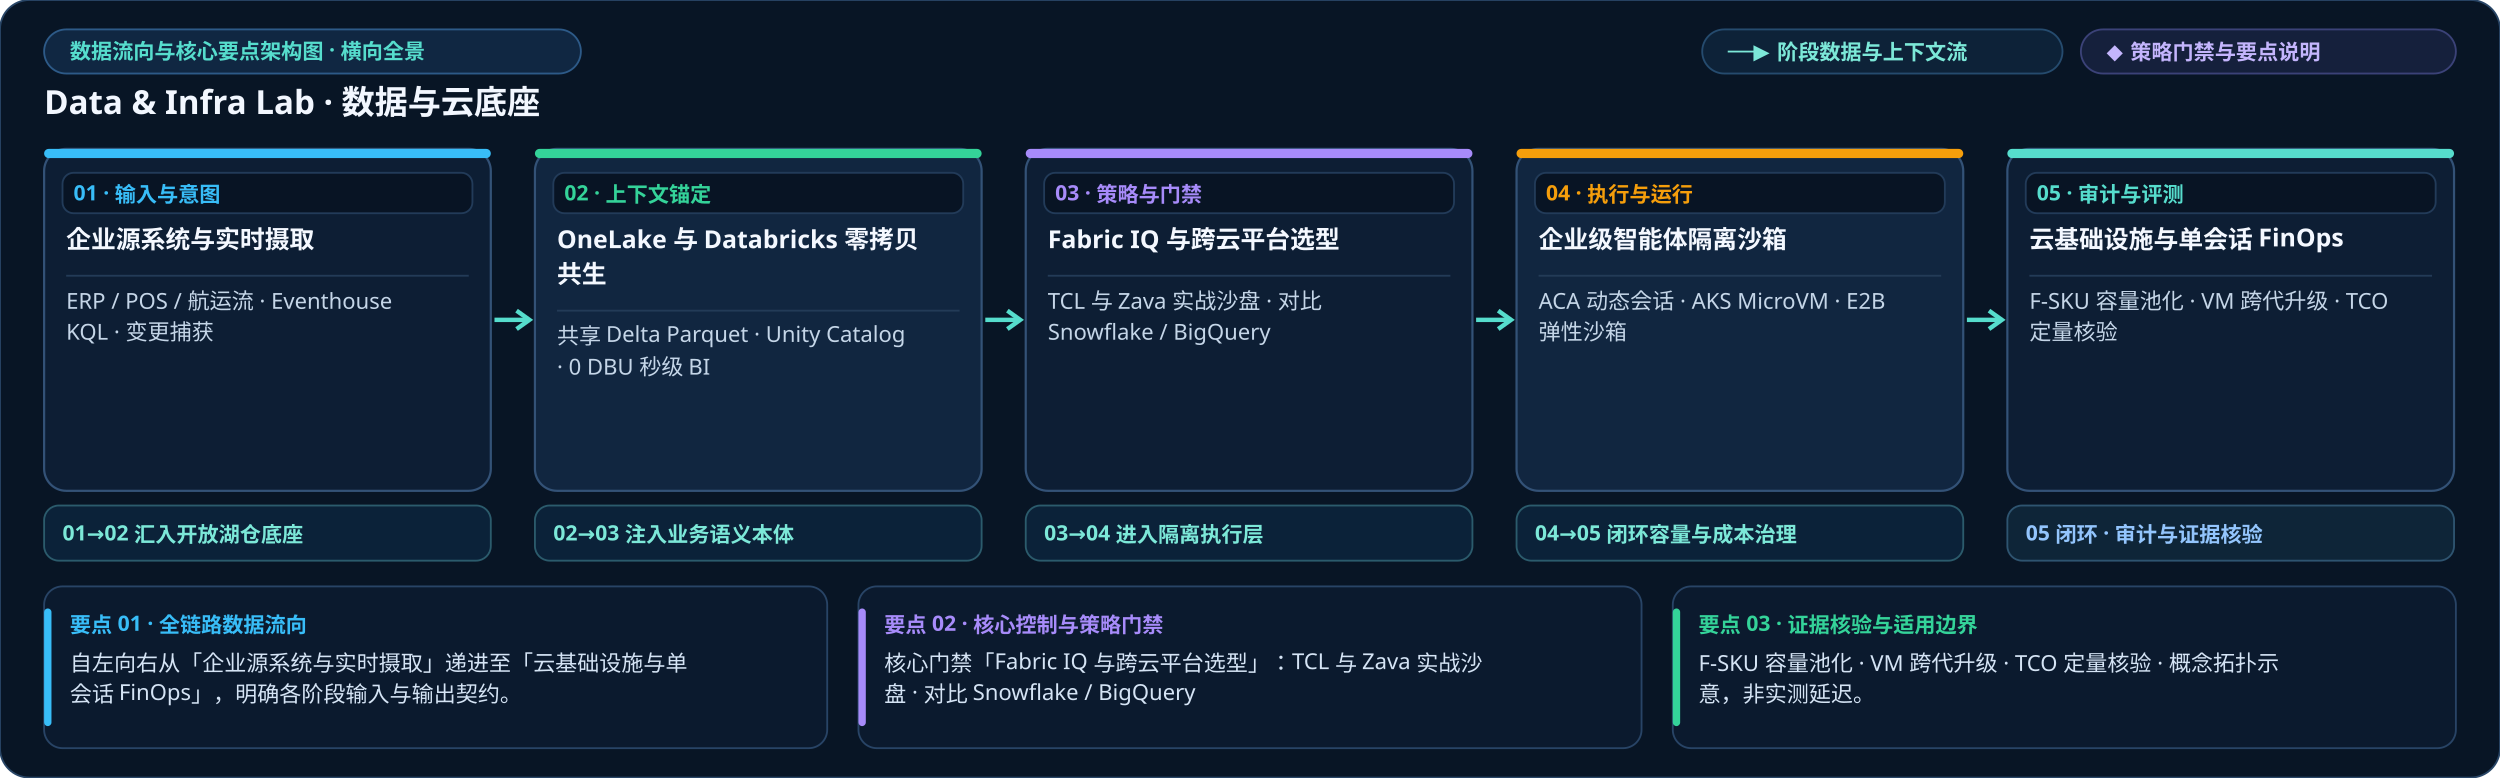
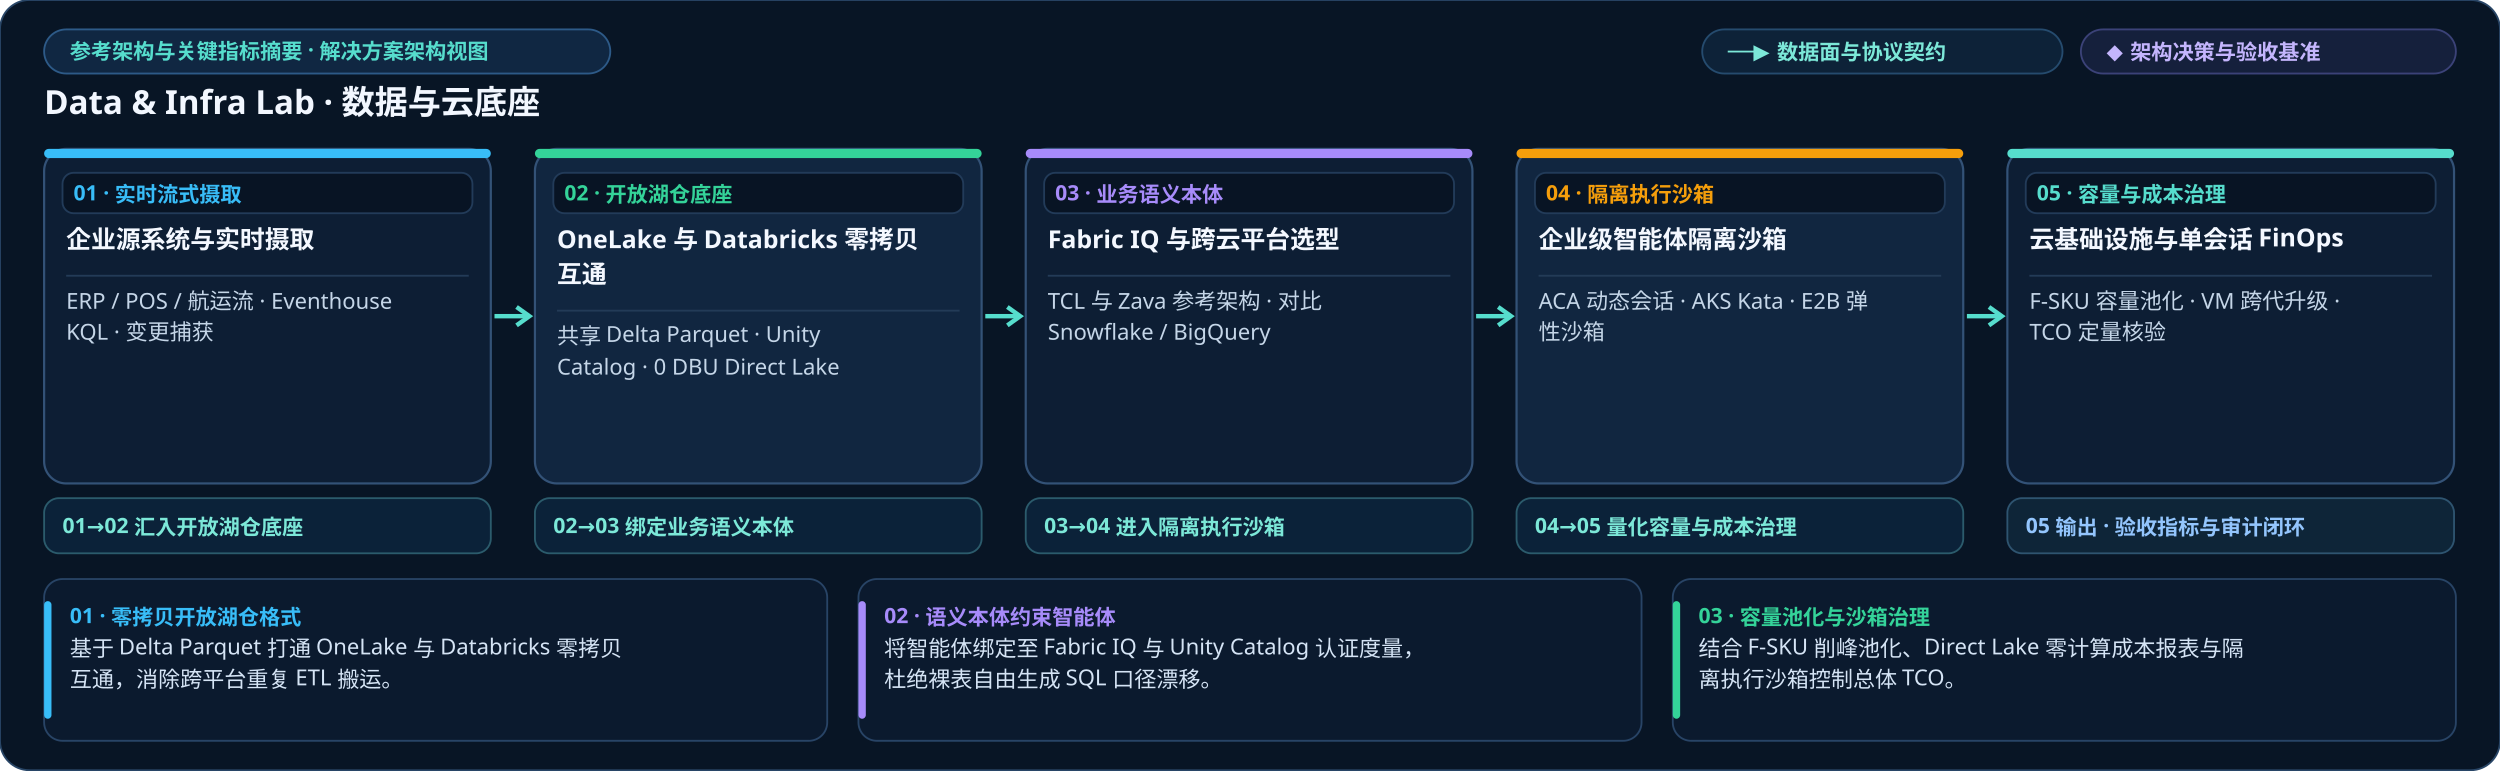
- <svg xmlns="http://www.w3.org/2000/svg" lang="zh-CN" class="knowledge-graph-wide" role="img" aria-labelledby="knowledge-f44ccfc4f220-title knowledge-f44ccfc4f220-desc" viewBox="0 0 1360 423" width="1360" style="width:100%;height:auto;margin:0 auto;font-family:system-ui,sans-serif">
-   <rect width="1360" height="423" rx="16" fill="#081525" stroke="#284566" />
-   <rect x="24" y="16" width="292" height="24" rx="12" fill="#102742" stroke="#2d5a88" />
+ <svg xmlns="http://www.w3.org/2000/svg" lang="zh-CN" class="knowledge-graph-wide" role="img" aria-labelledby="knowledge-2c4fd3635693-title knowledge-2c4fd3635693-desc" viewBox="0 0 1360 419" width="1360" style="width:100%;height:auto;margin:0 auto;font-family:system-ui,sans-serif">
+   <rect width="1360" height="419" rx="16" fill="#081525" stroke="#284566" />
+   <rect x="24" y="16" width="308" height="24" rx="12" fill="#102742" stroke="#2d5a88" />
  <text x="38" y="32" fill="#56ddcd" font-size="11.5" font-weight="700">
-     <tspan x="38" dy="0">数据流向与核心要点架构图 · 横向全景</tspan>
+     <tspan x="38" dy="0">参考架构与关键指标摘要 · 解决方案架构视图</tspan>
  </text>
  <rect x="926" y="16" width="196" height="24" rx="12" fill="#0d2238" stroke="#254b6e" />
  <text x="940" y="32" fill="#7ce8d8" font-size="11.5" font-weight="600">
-     <tspan x="940" dy="0">──▶ 阶段数据与上下文流</tspan>
+     <tspan x="940" dy="0">──▶ 数据面与协议契约</tspan>
  </text>
  <rect x="1132" y="16" width="204" height="24" rx="12" fill="#15203c" stroke="#3b4278" />
  <text x="1146" y="32" fill="#c4b5fd" font-size="11.5" font-weight="600">
-     <tspan x="1146" dy="0">◆ 策略门禁与要点说明</tspan>
+     <tspan x="1146" dy="0">◆ 架构决策与验收基准</tspan>
  </text>
  <text x="24" y="62" fill="#f2f7ff" font-size="18" font-weight="700">
    <tspan x="24" dy="0">Data &amp; Infra Lab · 数据与云底座</tspan>
  </text>
  <g data-concept="1">
-     <rect x="24" y="81" width="243" height="186" rx="12" fill="#0d1e34" stroke="#335277" stroke-width="1.2" />
+     <rect x="24" y="81" width="243" height="182" rx="12" fill="#0d1e34" stroke="#335277" stroke-width="1.2" />
    <rect x="24" y="81" width="243" height="5" rx="2.5" fill="#38bdf8" />
    <rect x="34" y="94" width="223" height="22" rx="6" fill="#081424" stroke="#223b59" />
    <text x="40" y="109" fill="#38bdf8" font-size="11.5" font-weight="700">
-       <tspan x="40" dy="0">01 · 输入与意图</tspan>
+       <tspan x="40" dy="0">01 · 实时流式摄取</tspan>
    </text>
    <text x="36" y="135" fill="#f4f8ff" font-size="13.5" font-weight="700">
      <tspan x="36" dy="0">企业源系统与实时摄取</tspan>
    </text>
    <path d="M36 150 H255" stroke="#233b57" stroke-width="1" />
    <text x="36" y="168" fill="#c5d6e8" font-size="12" font-weight="400">
      <tspan x="36" dy="0">ERP / POS / 航运流 · Eventhouse</tspan>
      <tspan x="36" dy="16.8">KQL · 变更捕获</tspan>
    </text>
  </g>
  <g data-relationship="汇入开放湖仓底座">
-     <path d="M269 174 H287" fill="none" stroke="#56ddcd" stroke-width="2.4" />
-     <path d="M281 169 L288 174 L281 179" fill="none" stroke="#56ddcd" stroke-width="2.4" />
-     <rect x="24" y="275" width="243" height="30" rx="8" fill="#0b2239" stroke="#2b5b6c" />
-     <text x="34" y="294" fill="#7ce8d8" font-size="11.5" font-weight="600">
+     <path d="M269 172 H287" fill="none" stroke="#56ddcd" stroke-width="2.4" />
+     <path d="M281 167 L288 172 L281 177" fill="none" stroke="#56ddcd" stroke-width="2.4" />
+     <rect x="24" y="271" width="243" height="30" rx="8" fill="#0b2239" stroke="#2b5b6c" />
+     <text x="34" y="290" fill="#7ce8d8" font-size="11.5" font-weight="600">
      <tspan x="34" dy="0">01→02 汇入开放湖仓底座</tspan>
    </text>
  </g>
  <g data-concept="2">
-     <rect x="291" y="81" width="243" height="186" rx="12" fill="#112640" stroke="#335277" stroke-width="1.2" />
+     <rect x="291" y="81" width="243" height="182" rx="12" fill="#112640" stroke="#335277" stroke-width="1.2" />
    <rect x="291" y="81" width="243" height="5" rx="2.5" fill="#34d399" />
    <rect x="301" y="94" width="223" height="22" rx="6" fill="#081424" stroke="#223b59" />
    <text x="307" y="109" fill="#34d399" font-size="11.5" font-weight="700">
-       <tspan x="307" dy="0">02 · 上下文锚定</tspan>
+       <tspan x="307" dy="0">02 · 开放湖仓底座</tspan>
    </text>
    <text x="303" y="135" fill="#f4f8ff" font-size="13.5" font-weight="700">
      <tspan x="303" dy="0">OneLake 与 Databricks 零拷贝</tspan>
-       <tspan x="303" dy="18.9">共生</tspan>
+       <tspan x="303" dy="18.9">互通</tspan>
    </text>
    <path d="M303 169 H522" stroke="#233b57" stroke-width="1" />
    <text x="303" y="187" fill="#c5d6e8" font-size="12" font-weight="400">
-       <tspan x="303" dy="0">共享 Delta Parquet · Unity Catalog</tspan>
-       <tspan x="303" dy="16.8">· 0 DBU 秒级 BI</tspan>
+       <tspan x="303" dy="0">共享 Delta Parquet · Unity</tspan>
+       <tspan x="303" dy="16.8">Catalog · 0 DBU Direct Lake</tspan>
    </text>
  </g>
-   <g data-relationship="注入业务语义本体">
-     <path d="M536 174 H554" fill="none" stroke="#56ddcd" stroke-width="2.4" />
-     <path d="M548 169 L555 174 L548 179" fill="none" stroke="#56ddcd" stroke-width="2.4" />
-     <rect x="291" y="275" width="243" height="30" rx="8" fill="#0b2239" stroke="#2b5b6c" />
-     <text x="301" y="294" fill="#7ce8d8" font-size="11.5" font-weight="600">
-       <tspan x="301" dy="0">02→03 注入业务语义本体</tspan>
+   <g data-relationship="绑定业务语义本体">
+     <path d="M536 172 H554" fill="none" stroke="#56ddcd" stroke-width="2.4" />
+     <path d="M548 167 L555 172 L548 177" fill="none" stroke="#56ddcd" stroke-width="2.4" />
+     <rect x="291" y="271" width="243" height="30" rx="8" fill="#0b2239" stroke="#2b5b6c" />
+     <text x="301" y="290" fill="#7ce8d8" font-size="11.5" font-weight="600">
+       <tspan x="301" dy="0">02→03 绑定业务语义本体</tspan>
    </text>
  </g>
  <g data-concept="3">
-     <rect x="558" y="81" width="243" height="186" rx="12" fill="#0d1e34" stroke="#335277" stroke-width="1.2" />
+     <rect x="558" y="81" width="243" height="182" rx="12" fill="#0d1e34" stroke="#335277" stroke-width="1.2" />
    <rect x="558" y="81" width="243" height="5" rx="2.5" fill="#a78bfa" />
    <rect x="568" y="94" width="223" height="22" rx="6" fill="#081424" stroke="#223b59" />
    <text x="574" y="109" fill="#a78bfa" font-size="11.5" font-weight="700">
-       <tspan x="574" dy="0">03 · 策略与门禁</tspan>
+       <tspan x="574" dy="0">03 · 业务语义本体</tspan>
    </text>
    <text x="570" y="135" fill="#f4f8ff" font-size="13.5" font-weight="700">
      <tspan x="570" dy="0">Fabric IQ 与跨云平台选型</tspan>
    </text>
    <path d="M570 150 H789" stroke="#233b57" stroke-width="1" />
    <text x="570" y="168" fill="#c5d6e8" font-size="12" font-weight="400">
-       <tspan x="570" dy="0">TCL 与 Zava 实战沙盘 · 对比</tspan>
+       <tspan x="570" dy="0">TCL 与 Zava 参考架构 · 对比</tspan>
      <tspan x="570" dy="16.8">Snowflake / BigQuery</tspan>
    </text>
  </g>
-   <g data-relationship="进入隔离执行层">
-     <path d="M803 174 H821" fill="none" stroke="#56ddcd" stroke-width="2.4" />
-     <path d="M815 169 L822 174 L815 179" fill="none" stroke="#56ddcd" stroke-width="2.4" />
-     <rect x="558" y="275" width="243" height="30" rx="8" fill="#0b2239" stroke="#2b5b6c" />
-     <text x="568" y="294" fill="#7ce8d8" font-size="11.5" font-weight="600">
-       <tspan x="568" dy="0">03→04 进入隔离执行层</tspan>
+   <g data-relationship="进入隔离执行沙箱">
+     <path d="M803 172 H821" fill="none" stroke="#56ddcd" stroke-width="2.4" />
+     <path d="M815 167 L822 172 L815 177" fill="none" stroke="#56ddcd" stroke-width="2.4" />
+     <rect x="558" y="271" width="243" height="30" rx="8" fill="#0b2239" stroke="#2b5b6c" />
+     <text x="568" y="290" fill="#7ce8d8" font-size="11.5" font-weight="600">
+       <tspan x="568" dy="0">03→04 进入隔离执行沙箱</tspan>
    </text>
  </g>
  <g data-concept="4">
-     <rect x="825" y="81" width="243" height="186" rx="12" fill="#112640" stroke="#335277" stroke-width="1.2" />
+     <rect x="825" y="81" width="243" height="182" rx="12" fill="#112640" stroke="#335277" stroke-width="1.2" />
    <rect x="825" y="81" width="243" height="5" rx="2.5" fill="#f59e0b" />
    <rect x="835" y="94" width="223" height="22" rx="6" fill="#081424" stroke="#223b59" />
    <text x="841" y="109" fill="#f59e0b" font-size="11.5" font-weight="700">
-       <tspan x="841" dy="0">04 · 执行与运行</tspan>
+       <tspan x="841" dy="0">04 · 隔离执行沙箱</tspan>
    </text>
    <text x="837" y="135" fill="#f4f8ff" font-size="13.5" font-weight="700">
      <tspan x="837" dy="0">企业级智能体隔离沙箱</tspan>
    </text>
    <path d="M837 150 H1056" stroke="#233b57" stroke-width="1" />
    <text x="837" y="168" fill="#c5d6e8" font-size="12" font-weight="400">
-       <tspan x="837" dy="0">ACA 动态会话 · AKS MicroVM · E2B</tspan>
-       <tspan x="837" dy="16.8">弹性沙箱</tspan>
+       <tspan x="837" dy="0">ACA 动态会话 · AKS Kata · E2B 弹</tspan>
+       <tspan x="837" dy="16.8">性沙箱</tspan>
    </text>
  </g>
-   <g data-relationship="闭环容量与成本治理">
-     <path d="M1070 174 H1088" fill="none" stroke="#56ddcd" stroke-width="2.4" />
-     <path d="M1082 169 L1089 174 L1082 179" fill="none" stroke="#56ddcd" stroke-width="2.4" />
-     <rect x="825" y="275" width="243" height="30" rx="8" fill="#0b2239" stroke="#2b5b6c" />
-     <text x="835" y="294" fill="#7ce8d8" font-size="11.5" font-weight="600">
-       <tspan x="835" dy="0">04→05 闭环容量与成本治理</tspan>
+   <g data-relationship="量化容量与成本治理">
+     <path d="M1070 172 H1088" fill="none" stroke="#56ddcd" stroke-width="2.4" />
+     <path d="M1082 167 L1089 172 L1082 177" fill="none" stroke="#56ddcd" stroke-width="2.4" />
+     <rect x="825" y="271" width="243" height="30" rx="8" fill="#0b2239" stroke="#2b5b6c" />
+     <text x="835" y="290" fill="#7ce8d8" font-size="11.5" font-weight="600">
+       <tspan x="835" dy="0">04→05 量化容量与成本治理</tspan>
    </text>
  </g>
  <g data-concept="5">
-     <rect x="1092" y="81" width="243" height="186" rx="12" fill="#0d1e34" stroke="#335277" stroke-width="1.2" />
+     <rect x="1092" y="81" width="243" height="182" rx="12" fill="#0d1e34" stroke="#335277" stroke-width="1.2" />
    <rect x="1092" y="81" width="243" height="5" rx="2.5" fill="#56ddcd" />
    <rect x="1102" y="94" width="223" height="22" rx="6" fill="#081424" stroke="#223b59" />
    <text x="1108" y="109" fill="#56ddcd" font-size="11.5" font-weight="700">
-       <tspan x="1108" dy="0">05 · 审计与评测</tspan>
+       <tspan x="1108" dy="0">05 · 容量与成本治理</tspan>
    </text>
    <text x="1104" y="135" fill="#f4f8ff" font-size="13.5" font-weight="700">
      <tspan x="1104" dy="0">云基础设施与单会话 FinOps</tspan>
    </text>
    <path d="M1104 150 H1323" stroke="#233b57" stroke-width="1" />
    <text x="1104" y="168" fill="#c5d6e8" font-size="12" font-weight="400">
-       <tspan x="1104" dy="0">F-SKU 容量池化 · VM 跨代升级 · TCO</tspan>
-       <tspan x="1104" dy="16.8">定量核验</tspan>
+       <tspan x="1104" dy="0">F-SKU 容量池化 · VM 跨代升级 ·</tspan>
+       <tspan x="1104" dy="16.8">TCO 定量核验</tspan>
    </text>
  </g>
-   <rect x="1092" y="275" width="243" height="30" rx="8" fill="#0e2538" stroke="#2e5470" />
-   <text x="1102" y="294" fill="#93c5fd" font-size="11.5" font-weight="600">
-     <tspan x="1102" dy="0">05 闭环 · 审计与证据核验</tspan>
+   <rect x="1092" y="271" width="243" height="30" rx="8" fill="#0e2538" stroke="#2e5470" />
+   <text x="1102" y="290" fill="#93c5fd" font-size="11.5" font-weight="600">
+     <tspan x="1102" dy="0">05 输出 · 验收指标与审计闭环</tspan>
  </text>
  <g data-takeaway="1">
-     <rect x="24" y="319" width="426" height="88" rx="10" fill="#0b1a2e" stroke="#284466" />
-     <rect x="24" y="331" width="4" height="64" rx="2" fill="#38bdf8" />
-     <text x="38" y="344" fill="#38bdf8" font-size="11.5" font-weight="700">
-       <tspan x="38" dy="0">要点 01 · 全链路数据流向</tspan>
+     <rect x="24" y="315" width="426" height="88" rx="10" fill="#0b1a2e" stroke="#284466" />
+     <rect x="24" y="327" width="4" height="64" rx="2" fill="#38bdf8" />
+     <text x="38" y="339" fill="#38bdf8" font-size="11.5" font-weight="700">
+       <tspan x="38" dy="0">01 · 零拷贝开放湖仓格式</tspan>
    </text>
-     <text x="38" y="365" fill="#d5e4f5" font-size="12" font-weight="400">
-       <tspan x="38" dy="0">自左向右从「企业源系统与实时摄取」递进至「云基础设施与单</tspan>
-       <tspan x="38" dy="16.8">会话 FinOps」，明确各阶段输入与输出契约。</tspan>
+     <text x="38" y="357" fill="#d5e4f5" font-size="12" font-weight="400">
+       <tspan x="38" dy="0">基于 Delta Parquet 打通 OneLake 与 Databricks 零拷贝</tspan>
+       <tspan x="38" dy="16.8">互通，消除跨平台重复 ETL 搬运。</tspan>
    </text>
  </g>
  <g data-takeaway="2">
-     <rect x="467" y="319" width="426" height="88" rx="10" fill="#0b1a2e" stroke="#284466" />
-     <rect x="467" y="331" width="4" height="64" rx="2" fill="#a78bfa" />
-     <text x="481" y="344" fill="#a78bfa" font-size="11.5" font-weight="700">
-       <tspan x="481" dy="0">要点 02 · 核心控制与策略门禁</tspan>
+     <rect x="467" y="315" width="426" height="88" rx="10" fill="#0b1a2e" stroke="#284466" />
+     <rect x="467" y="327" width="4" height="64" rx="2" fill="#a78bfa" />
+     <text x="481" y="339" fill="#a78bfa" font-size="11.5" font-weight="700">
+       <tspan x="481" dy="0">02 · 语义本体约束智能体</tspan>
    </text>
-     <text x="481" y="365" fill="#d5e4f5" font-size="12" font-weight="400">
-       <tspan x="481" dy="0">核心门禁「Fabric IQ 与跨云平台选型」：TCL 与 Zava 实战沙</tspan>
-       <tspan x="481" dy="16.8">盘 · 对比 Snowflake / BigQuery</tspan>
+     <text x="481" y="357" fill="#d5e4f5" font-size="12" font-weight="400">
+       <tspan x="481" dy="0">将智能体绑定至 Fabric IQ 与 Unity Catalog 认证度量，</tspan>
+       <tspan x="481" dy="16.8">杜绝裸表自由生成 SQL 口径漂移。</tspan>
    </text>
  </g>
  <g data-takeaway="3">
-     <rect x="910" y="319" width="426" height="88" rx="10" fill="#0b1a2e" stroke="#284466" />
-     <rect x="910" y="331" width="4" height="64" rx="2" fill="#34d399" />
-     <text x="924" y="344" fill="#34d399" font-size="11.5" font-weight="700">
-       <tspan x="924" dy="0">要点 03 · 证据核验与适用边界</tspan>
+     <rect x="910" y="315" width="426" height="88" rx="10" fill="#0b1a2e" stroke="#284466" />
+     <rect x="910" y="327" width="4" height="64" rx="2" fill="#34d399" />
+     <text x="924" y="339" fill="#34d399" font-size="11.5" font-weight="700">
+       <tspan x="924" dy="0">03 · 容量池化与沙箱治理</tspan>
    </text>
-     <text x="924" y="365" fill="#d5e4f5" font-size="12" font-weight="400">
-       <tspan x="924" dy="0">F-SKU 容量池化 · VM 跨代升级 · TCO 定量核验 · 概念拓扑示</tspan>
-       <tspan x="924" dy="16.8">意，非实测延迟。</tspan>
+     <text x="924" y="357" fill="#d5e4f5" font-size="12" font-weight="400">
+       <tspan x="924" dy="0">结合 F-SKU 削峰池化、Direct Lake 零计算成本报表与隔</tspan>
+       <tspan x="924" dy="16.8">离执行沙箱控制总体 TCO。</tspan>
    </text>
  </g>
</svg>
